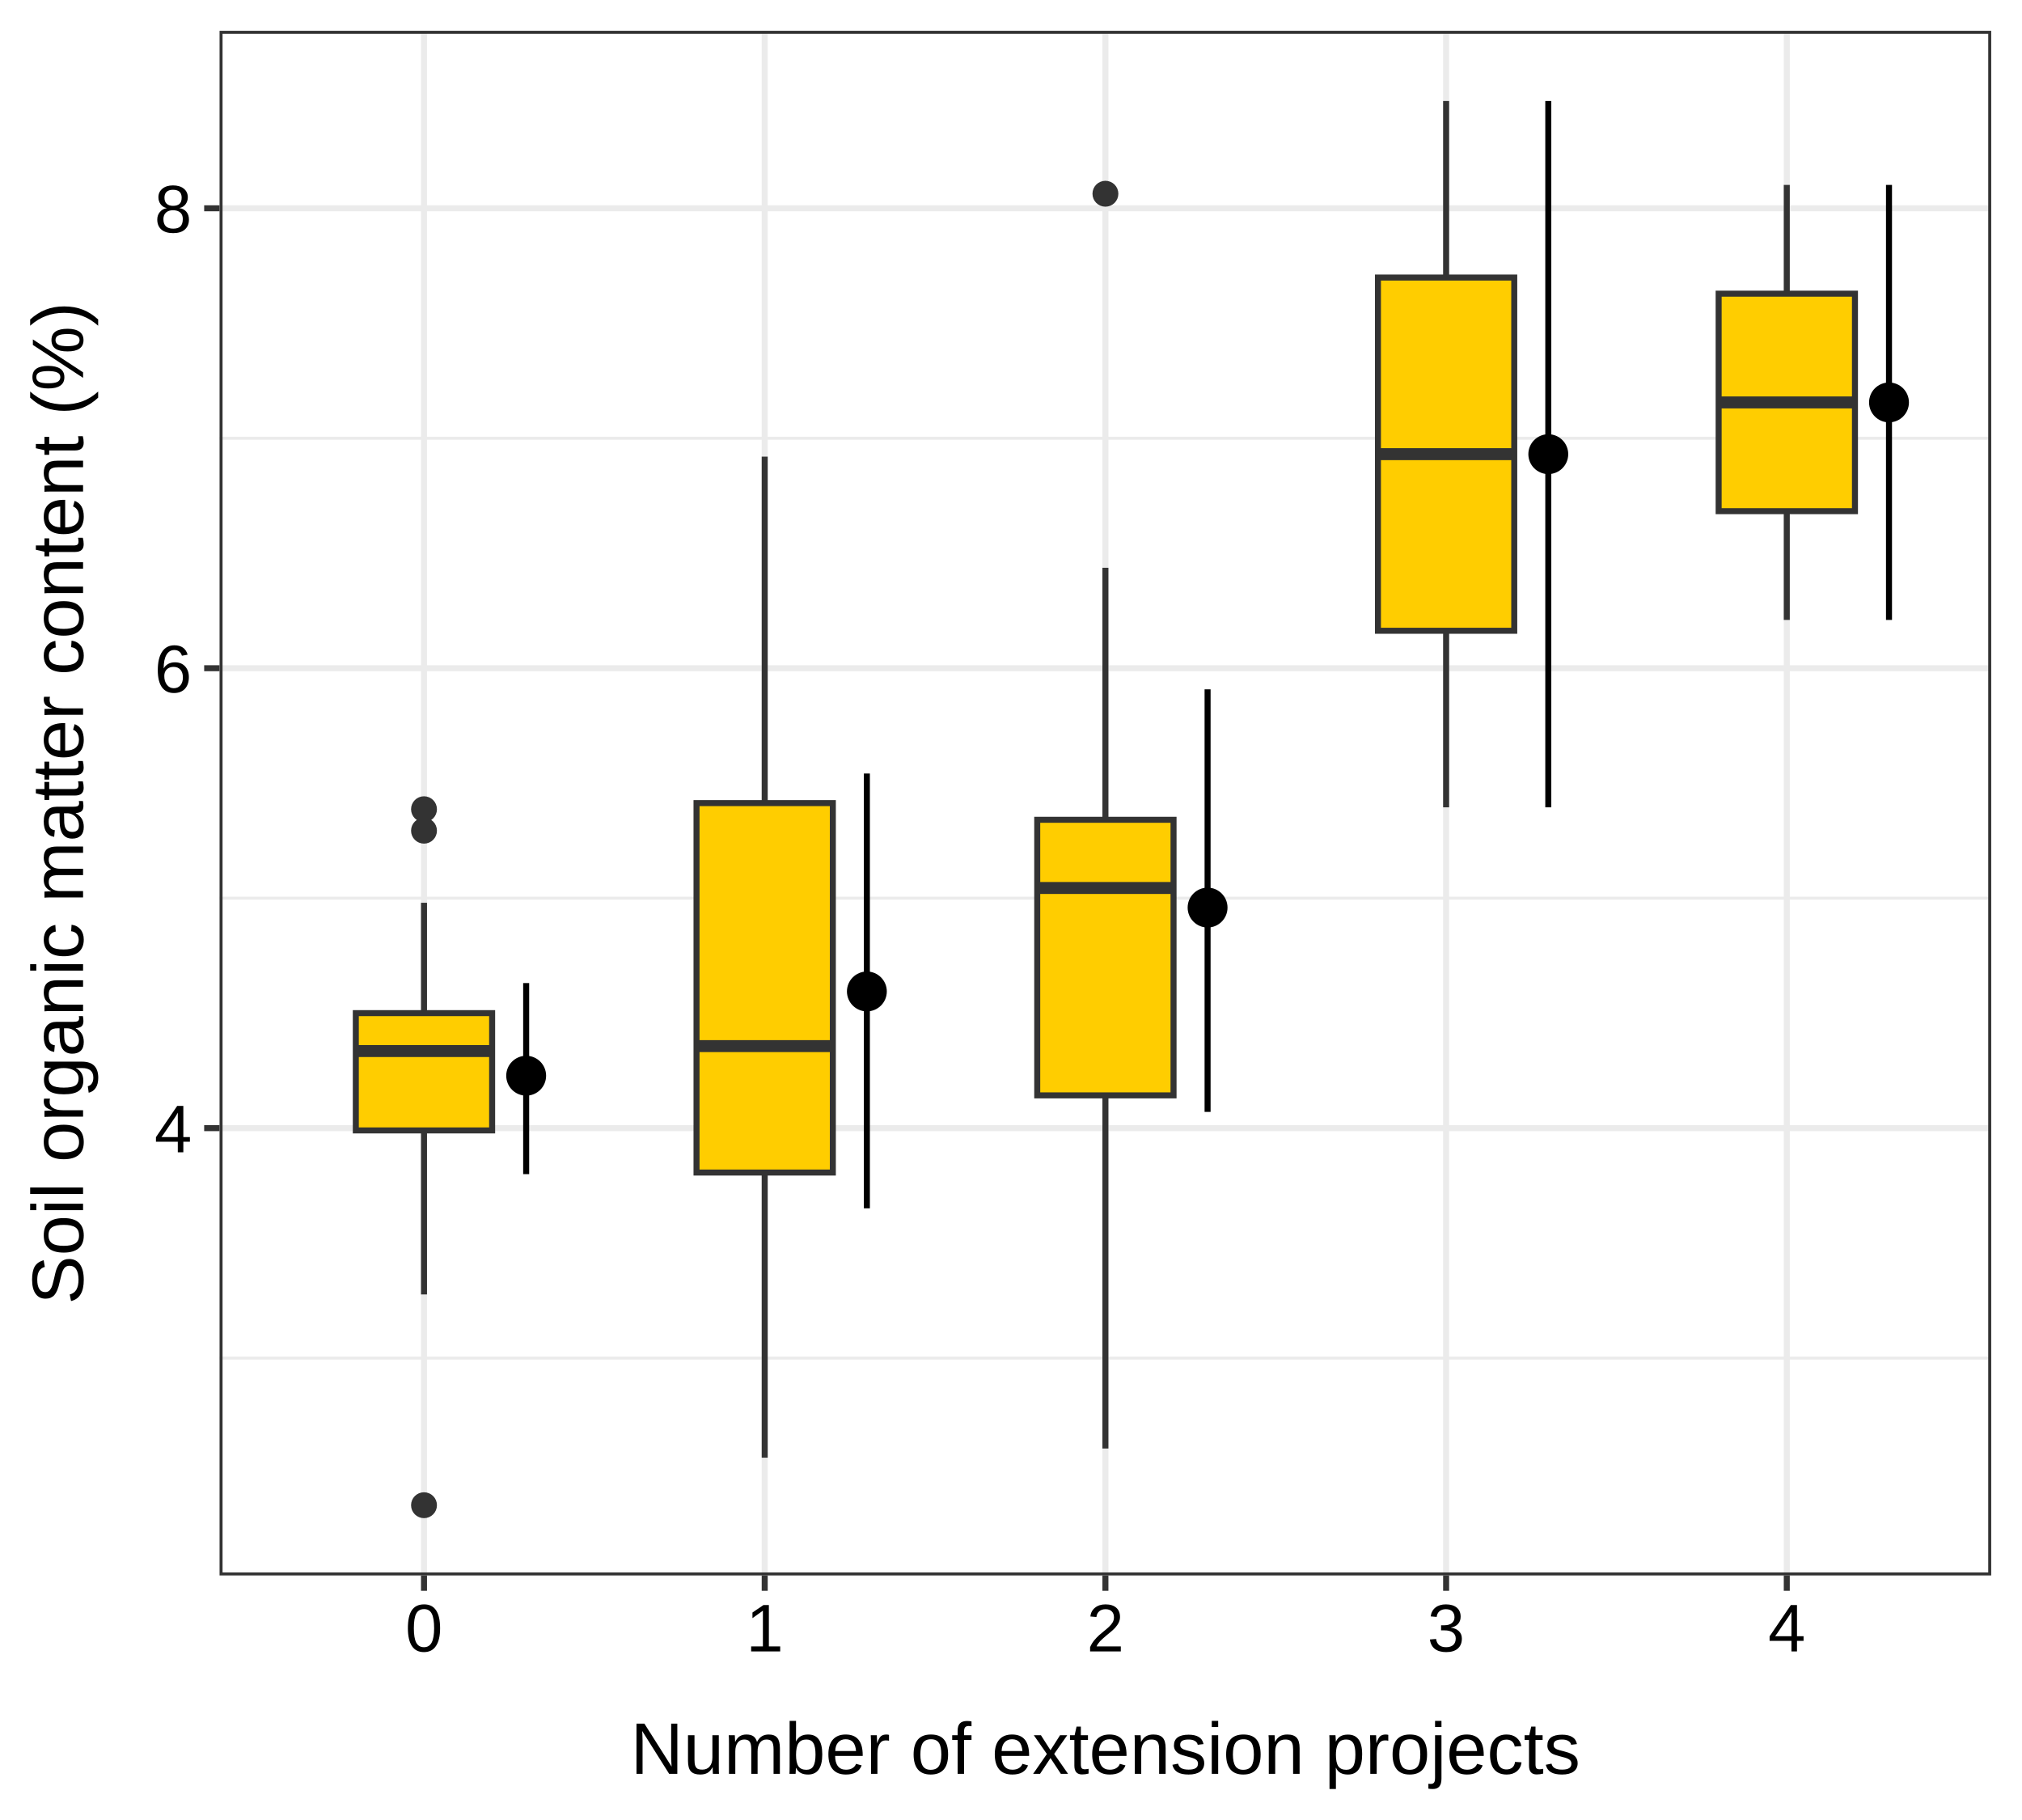
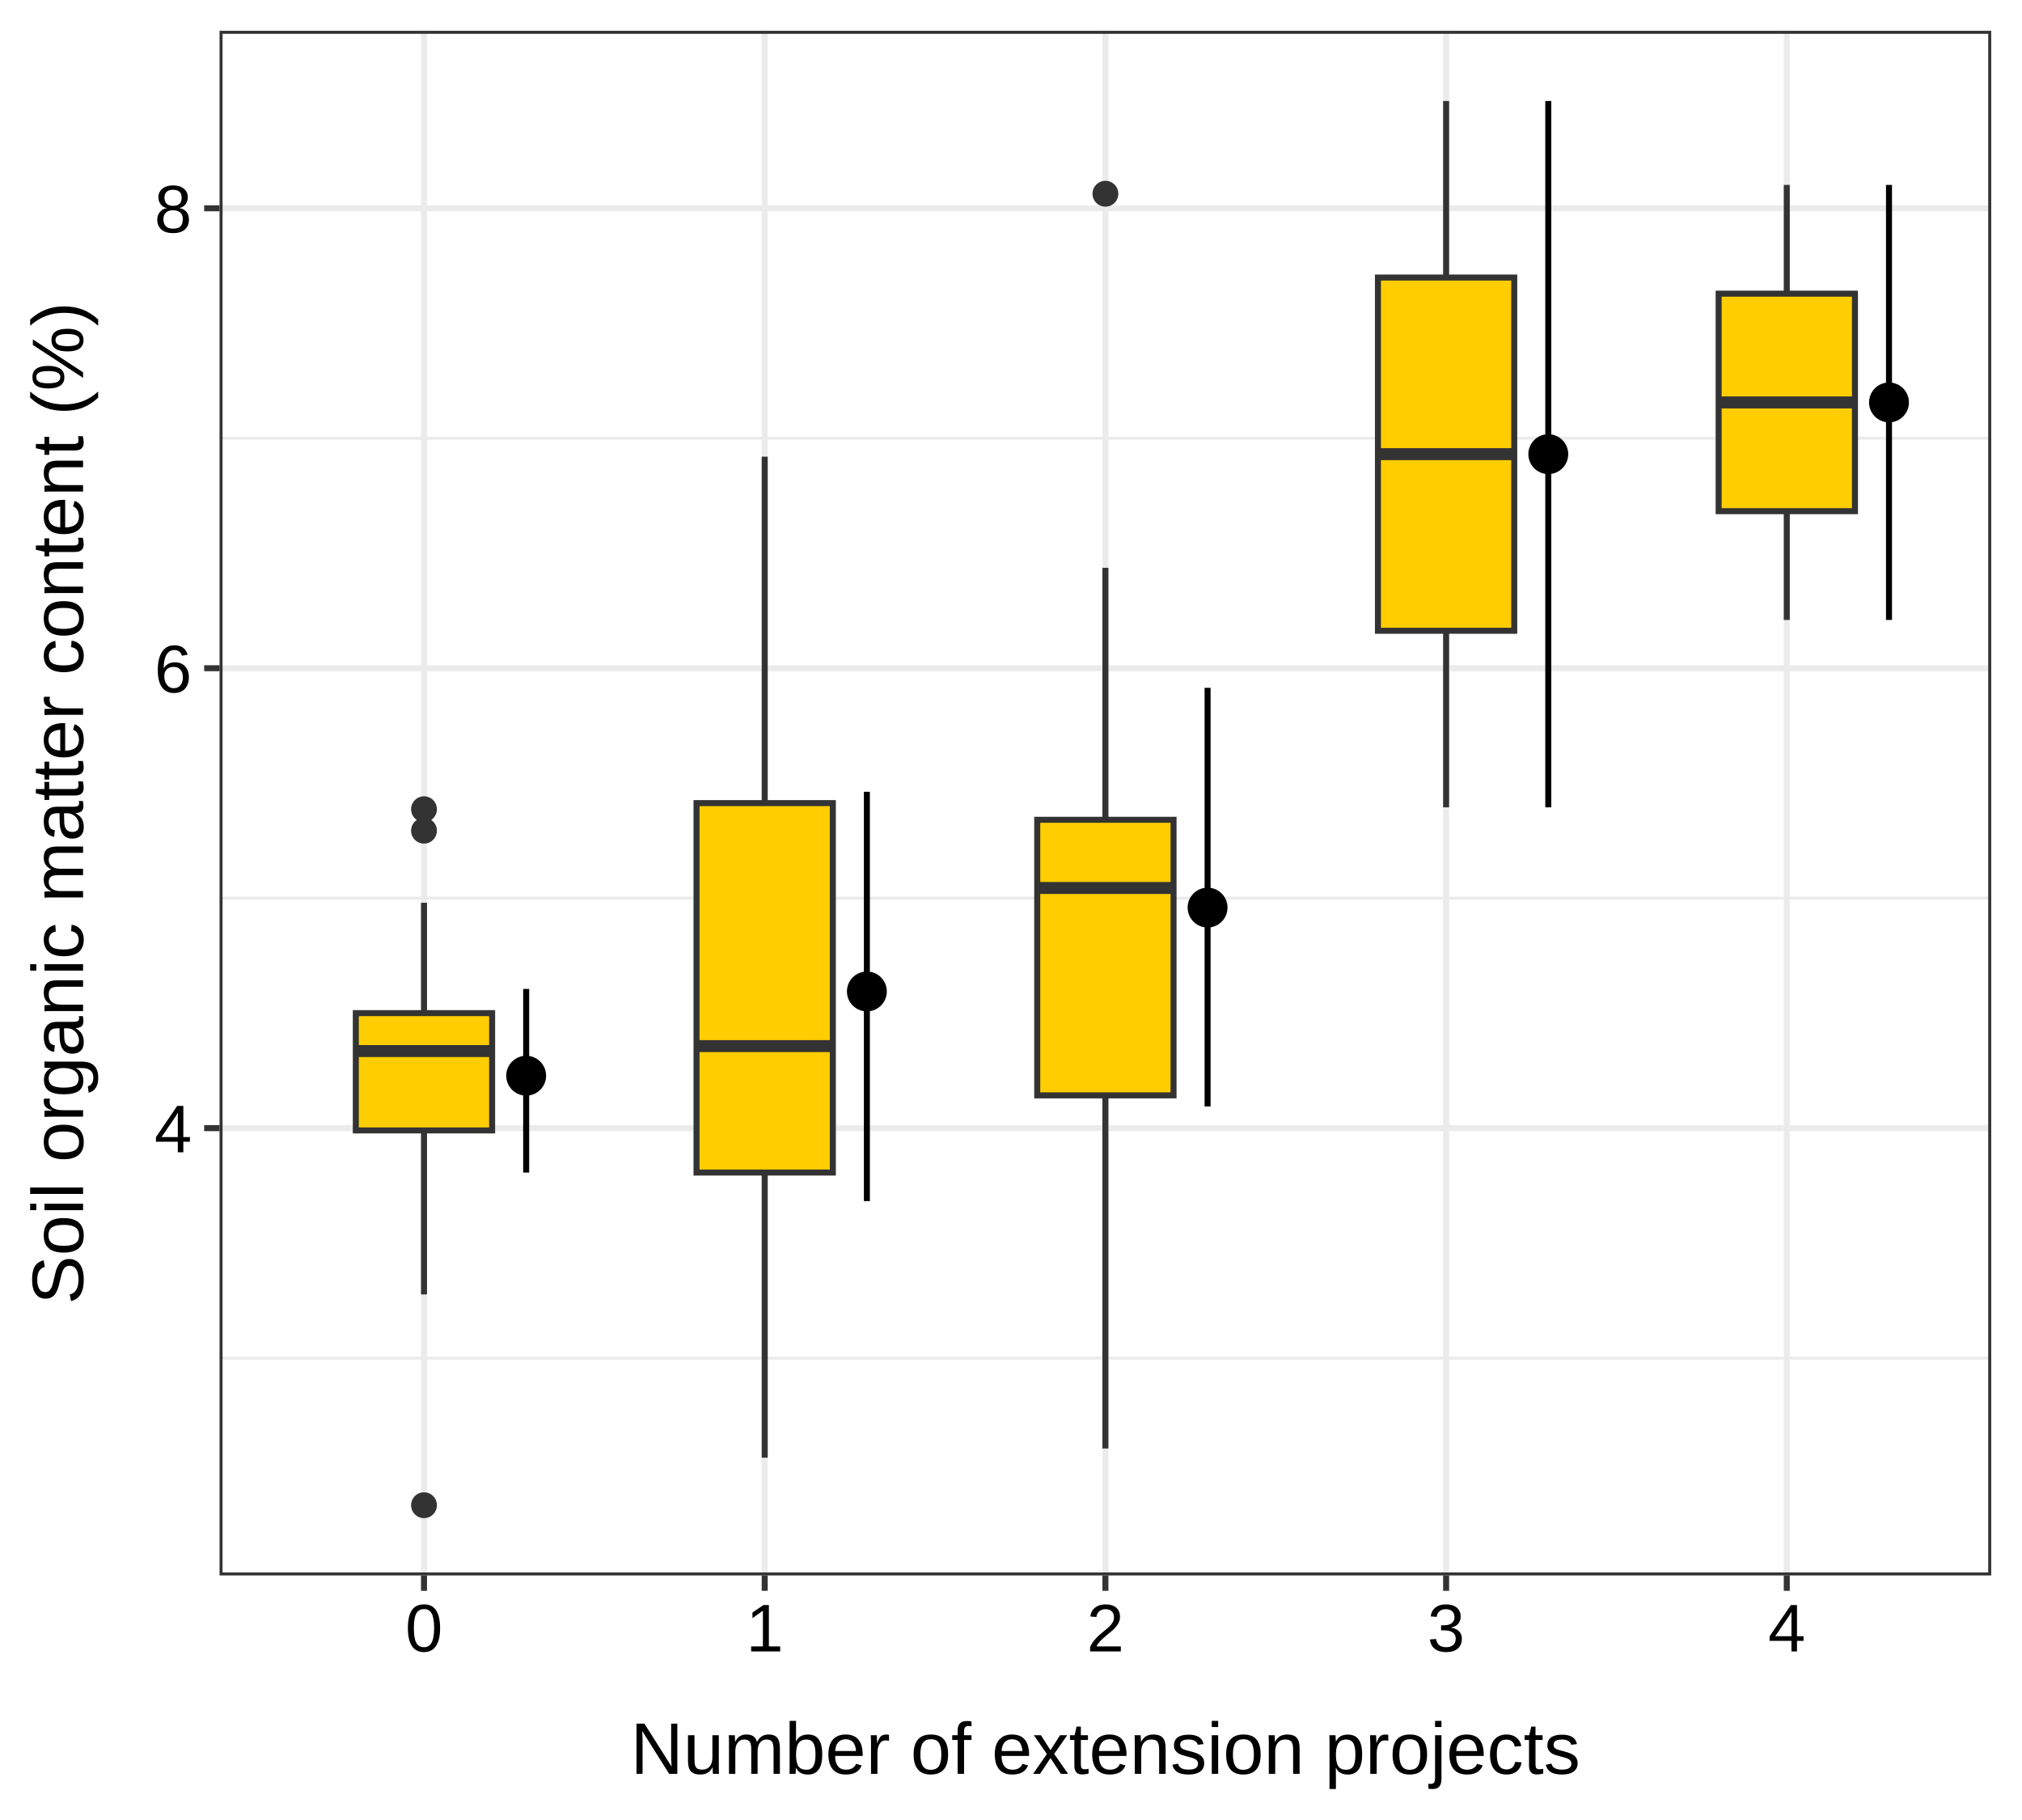
<svg xmlns="http://www.w3.org/2000/svg" width="360.00pt" height="324.00pt" viewBox="0 0 360.00 324.00">
  <g class="svglite">
    <defs>
      <style type="text/css">
    .svglite line, .svglite polyline, .svglite polygon, .svglite path, .svglite rect, .svglite circle {
      fill: none;
      stroke: #000000;
      stroke-linecap: round;
      stroke-linejoin: round;
      stroke-miterlimit: 10.00;
    }
    .svglite text {
      white-space: pre;
    }
    .svglite g.glyphgroup path {
      fill: inherit;
      stroke: none;
    }
  </style>
    </defs>
    <rect width="100%" height="100%" style="stroke: none; fill: #FFFFFF;" />
    <defs>
      <clipPath id="cpMC4wMHwzNjAuMDB8MC4wMHwzMjQuMDA=">
        <rect x="0.00" y="0.00" width="360.00" height="324.00" />
      </clipPath>
    </defs>
    <g clip-path="url(#cpMC4wMHwzNjAuMDB8MC4wMHwzMjQuMDA=)">
      <rect x="0.00" y="0.00" width="360.00" height="324.00" style="stroke-width: 1.07; stroke: #FFFFFF; fill: #FFFFFF;" />
    </g>
    <defs>
      <clipPath id="cpMzkuMDl8MzU0LjUyfDUuNDh8MjgwLjQ2">
        <rect x="39.09" y="5.48" width="315.43" height="274.98" />
      </clipPath>
    </defs>
    <g clip-path="url(#cpMzkuMDl8MzU0LjUyfDUuNDh8MjgwLjQ2)">
      <rect x="39.09" y="5.48" width="315.43" height="274.98" style="stroke-width: 1.07; stroke: none; fill: #FFFFFF;" />
      <polyline points="39.09,241.77 354.52,241.77 " style="stroke-width: 0.53; stroke: #EBEBEB; stroke-linecap: butt;" />
      <polyline points="39.09,159.89 354.52,159.89 " style="stroke-width: 0.53; stroke: #EBEBEB; stroke-linecap: butt;" />
      <polyline points="39.09,78.02 354.52,78.02 " style="stroke-width: 0.53; stroke: #EBEBEB; stroke-linecap: butt;" />
      <polyline points="39.09,200.83 354.52,200.83 " style="stroke-width: 1.07; stroke: #EBEBEB; stroke-linecap: butt;" />
      <polyline points="39.09,118.96 354.52,118.96 " style="stroke-width: 1.07; stroke: #EBEBEB; stroke-linecap: butt;" />
      <polyline points="39.09,37.08 354.52,37.08 " style="stroke-width: 1.07; stroke: #EBEBEB; stroke-linecap: butt;" />
      <polyline points="75.49,280.46 75.49,5.48 " style="stroke-width: 1.07; stroke: #EBEBEB; stroke-linecap: butt;" />
      <polyline points="136.15,280.46 136.15,5.48 " style="stroke-width: 1.07; stroke: #EBEBEB; stroke-linecap: butt;" />
      <polyline points="196.81,280.46 196.81,5.48 " style="stroke-width: 1.07; stroke: #EBEBEB; stroke-linecap: butt;" />
      <polyline points="257.47,280.46 257.47,5.48 " style="stroke-width: 1.07; stroke: #EBEBEB; stroke-linecap: butt;" />
      <polyline points="318.12,280.46 318.12,5.48 " style="stroke-width: 1.07; stroke: #EBEBEB; stroke-linecap: butt;" />
      <circle cx="75.49" cy="144.06" r="1.95" style="stroke-width: 0.71; stroke: #333333; fill: #333333;" />
      <circle cx="75.49" cy="147.88" r="1.95" style="stroke-width: 0.71; stroke: #333333; fill: #333333;" />
      <circle cx="75.49" cy="267.96" r="1.95" style="stroke-width: 0.71; stroke: #333333; fill: #333333;" />
      <line x1="75.49" y1="180.36" x2="75.49" y2="160.71" style="stroke-width: 1.07; stroke: #333333; stroke-linecap: butt;" />
      <line x1="75.49" y1="201.24" x2="75.49" y2="230.44" style="stroke-width: 1.07; stroke: #333333; stroke-linecap: butt;" />
      <polygon points="63.35,180.36 63.35,201.24 87.62,201.24 87.62,180.36 63.35,180.36 " style="stroke-width: 1.07; stroke: #333333; stroke-linecap: butt; stroke-linejoin: miter; fill: #FFCD00;" />
      <line x1="63.35" y1="187.11" x2="87.62" y2="187.11" style="stroke-width: 2.13; stroke: #333333; stroke-linecap: butt; stroke-linejoin: miter;" />
      <line x1="136.15" y1="142.97" x2="136.15" y2="81.29" style="stroke-width: 1.07; stroke: #333333; stroke-linecap: butt;" />
      <line x1="136.15" y1="208.74" x2="136.15" y2="259.50" style="stroke-width: 1.07; stroke: #333333; stroke-linecap: butt;" />
      <polygon points="124.01,142.97 124.01,208.74 148.28,208.74 148.28,142.97 124.01,142.97 " style="stroke-width: 1.07; stroke: #333333; stroke-linecap: butt; stroke-linejoin: miter; fill: #FFCD00;" />
      <line x1="124.01" y1="186.23" x2="148.28" y2="186.23" style="stroke-width: 2.13; stroke: #333333; stroke-linecap: butt; stroke-linejoin: miter;" />
      <circle cx="196.81" cy="34.49" r="1.95" style="stroke-width: 0.71; stroke: #333333; fill: #333333;" />
      <line x1="196.81" y1="145.94" x2="196.81" y2="101.08" style="stroke-width: 1.07; stroke: #333333; stroke-linecap: butt;" />
      <line x1="196.81" y1="195.00" x2="196.81" y2="257.87" style="stroke-width: 1.07; stroke: #333333; stroke-linecap: butt;" />
      <polygon points="184.67,145.94 184.67,195.00 208.94,195.00 208.94,145.94 184.67,145.94 " style="stroke-width: 1.07; stroke: #333333; stroke-linecap: butt; stroke-linejoin: miter; fill: #FFCD00;" />
      <line x1="184.67" y1="158.08" x2="208.94" y2="158.08" style="stroke-width: 2.13; stroke: #333333; stroke-linecap: butt; stroke-linejoin: miter;" />
      <line x1="257.47" y1="49.41" x2="257.47" y2="17.98" style="stroke-width: 1.07; stroke: #333333; stroke-linecap: butt;" />
      <line x1="257.47" y1="112.29" x2="257.47" y2="143.72" style="stroke-width: 1.07; stroke: #333333; stroke-linecap: butt;" />
      <polygon points="245.33,49.41 245.33,112.29 269.60,112.29 269.60,49.41 245.33,49.41 " style="stroke-width: 1.07; stroke: #333333; stroke-linecap: butt; stroke-linejoin: miter; fill: #FFCD00;" />
      <line x1="245.33" y1="80.85" x2="269.60" y2="80.85" style="stroke-width: 2.13; stroke: #333333; stroke-linecap: butt; stroke-linejoin: miter;" />
      <line x1="318.12" y1="52.28" x2="318.12" y2="32.92" style="stroke-width: 1.07; stroke: #333333; stroke-linecap: butt;" />
      <line x1="318.12" y1="91.00" x2="318.12" y2="110.36" style="stroke-width: 1.07; stroke: #333333; stroke-linecap: butt;" />
      <polygon points="305.99,52.28 305.99,91.00 330.26,91.00 330.26,52.28 305.99,52.28 " style="stroke-width: 1.07; stroke: #333333; stroke-linecap: butt; stroke-linejoin: miter; fill: #FFCD00;" />
      <line x1="305.99" y1="71.64" x2="330.26" y2="71.64" style="stroke-width: 2.13; stroke: #333333; stroke-linecap: butt; stroke-linejoin: miter;" />
-       <line x1="93.68" y1="209.02" x2="93.68" y2="175.01" style="stroke-width: 1.07; stroke-linecap: butt;" />
-       <line x1="154.34" y1="215.11" x2="154.34" y2="137.70" style="stroke-width: 1.07; stroke-linecap: butt;" />
-       <line x1="215.00" y1="197.94" x2="215.00" y2="122.72" style="stroke-width: 1.07; stroke-linecap: butt;" />
+       <line x1="93.68" y1="208.74" x2="93.68" y2="176.05" style="stroke-width: 1.07; stroke-linecap: butt;" />
+       <line x1="154.34" y1="213.82" x2="154.34" y2="140.96" style="stroke-width: 1.07; stroke-linecap: butt;" />
+       <line x1="215.00" y1="196.97" x2="215.00" y2="122.45" style="stroke-width: 1.07; stroke-linecap: butt;" />
      <line x1="275.66" y1="143.72" x2="275.66" y2="17.98" style="stroke-width: 1.07; stroke-linecap: butt;" />
      <line x1="336.32" y1="110.36" x2="336.32" y2="32.92" style="stroke-width: 1.07; stroke-linecap: butt;" />
      <circle cx="93.68" cy="191.50" r="2.84" style="stroke-width: 1.42; fill: #000000;" />
      <circle cx="154.34" cy="176.50" r="2.84" style="stroke-width: 1.42; fill: #000000;" />
      <circle cx="215.00" cy="161.57" r="2.84" style="stroke-width: 1.42; fill: #000000;" />
      <circle cx="275.66" cy="80.85" r="2.84" style="stroke-width: 1.42; fill: #000000;" />
      <circle cx="336.32" cy="71.64" r="2.84" style="stroke-width: 1.42; fill: #000000;" />
      <rect x="39.09" y="5.48" width="315.43" height="274.98" style="stroke-width: 1.07; stroke: #333333;" />
    </g>
    <g clip-path="url(#cpMC4wMHwzNjAuMDB8MC4wMHwzMjQuMDA=)">
      <text x="34.16" y="205.13" text-anchor="end" style="font-size: 12.00px; font-family: &quot;Arial&quot;;" textLength="6.67px" lengthAdjust="spacingAndGlyphs">4</text>
      <text x="34.16" y="123.25" text-anchor="end" style="font-size: 12.00px; font-family: &quot;Arial&quot;;" textLength="6.67px" lengthAdjust="spacingAndGlyphs">6</text>
      <text x="34.16" y="41.38" text-anchor="end" style="font-size: 12.00px; font-family: &quot;Arial&quot;;" textLength="6.67px" lengthAdjust="spacingAndGlyphs">8</text>
      <polyline points="36.35,200.83 39.09,200.83 " style="stroke-width: 1.07; stroke: #333333; stroke-linecap: butt;" />
      <polyline points="36.35,118.96 39.09,118.96 " style="stroke-width: 1.07; stroke: #333333; stroke-linecap: butt;" />
      <polyline points="36.35,37.08 39.09,37.08 " style="stroke-width: 1.07; stroke: #333333; stroke-linecap: butt;" />
      <polyline points="75.49,283.20 75.49,280.46 " style="stroke-width: 1.07; stroke: #333333; stroke-linecap: butt;" />
      <polyline points="136.15,283.20 136.15,280.46 " style="stroke-width: 1.07; stroke: #333333; stroke-linecap: butt;" />
      <polyline points="196.81,283.20 196.81,280.46 " style="stroke-width: 1.07; stroke: #333333; stroke-linecap: butt;" />
      <polyline points="257.47,283.20 257.47,280.46 " style="stroke-width: 1.07; stroke: #333333; stroke-linecap: butt;" />
      <polyline points="318.12,283.20 318.12,280.46 " style="stroke-width: 1.07; stroke: #333333; stroke-linecap: butt;" />
      <text x="75.49" y="293.99" text-anchor="middle" style="font-size: 12.00px; font-family: &quot;Arial&quot;;" textLength="6.67px" lengthAdjust="spacingAndGlyphs">0</text>
      <text x="136.15" y="293.99" text-anchor="middle" style="font-size: 12.00px; font-family: &quot;Arial&quot;;" textLength="6.67px" lengthAdjust="spacingAndGlyphs">1</text>
      <text x="196.81" y="293.99" text-anchor="middle" style="font-size: 12.00px; font-family: &quot;Arial&quot;;" textLength="6.67px" lengthAdjust="spacingAndGlyphs">2</text>
      <text x="257.47" y="293.99" text-anchor="middle" style="font-size: 12.00px; font-family: &quot;Arial&quot;;" textLength="6.67px" lengthAdjust="spacingAndGlyphs">3</text>
      <text x="318.12" y="293.99" text-anchor="middle" style="font-size: 12.00px; font-family: &quot;Arial&quot;;" textLength="6.67px" lengthAdjust="spacingAndGlyphs">4</text>
      <text x="196.81" y="315.78" text-anchor="middle" style="font-size: 13.00px; font-family: &quot;Arial&quot;;" textLength="169.12px" lengthAdjust="spacingAndGlyphs">Number of extension projects</text>
      <text transform="translate(14.79,142.97) rotate(-90)" text-anchor="middle" style="font-size: 13.00px; font-family: &quot;Arial&quot;;" textLength="178.50px" lengthAdjust="spacingAndGlyphs">Soil organic matter content (%)</text>
    </g>
  </g>
</svg>
